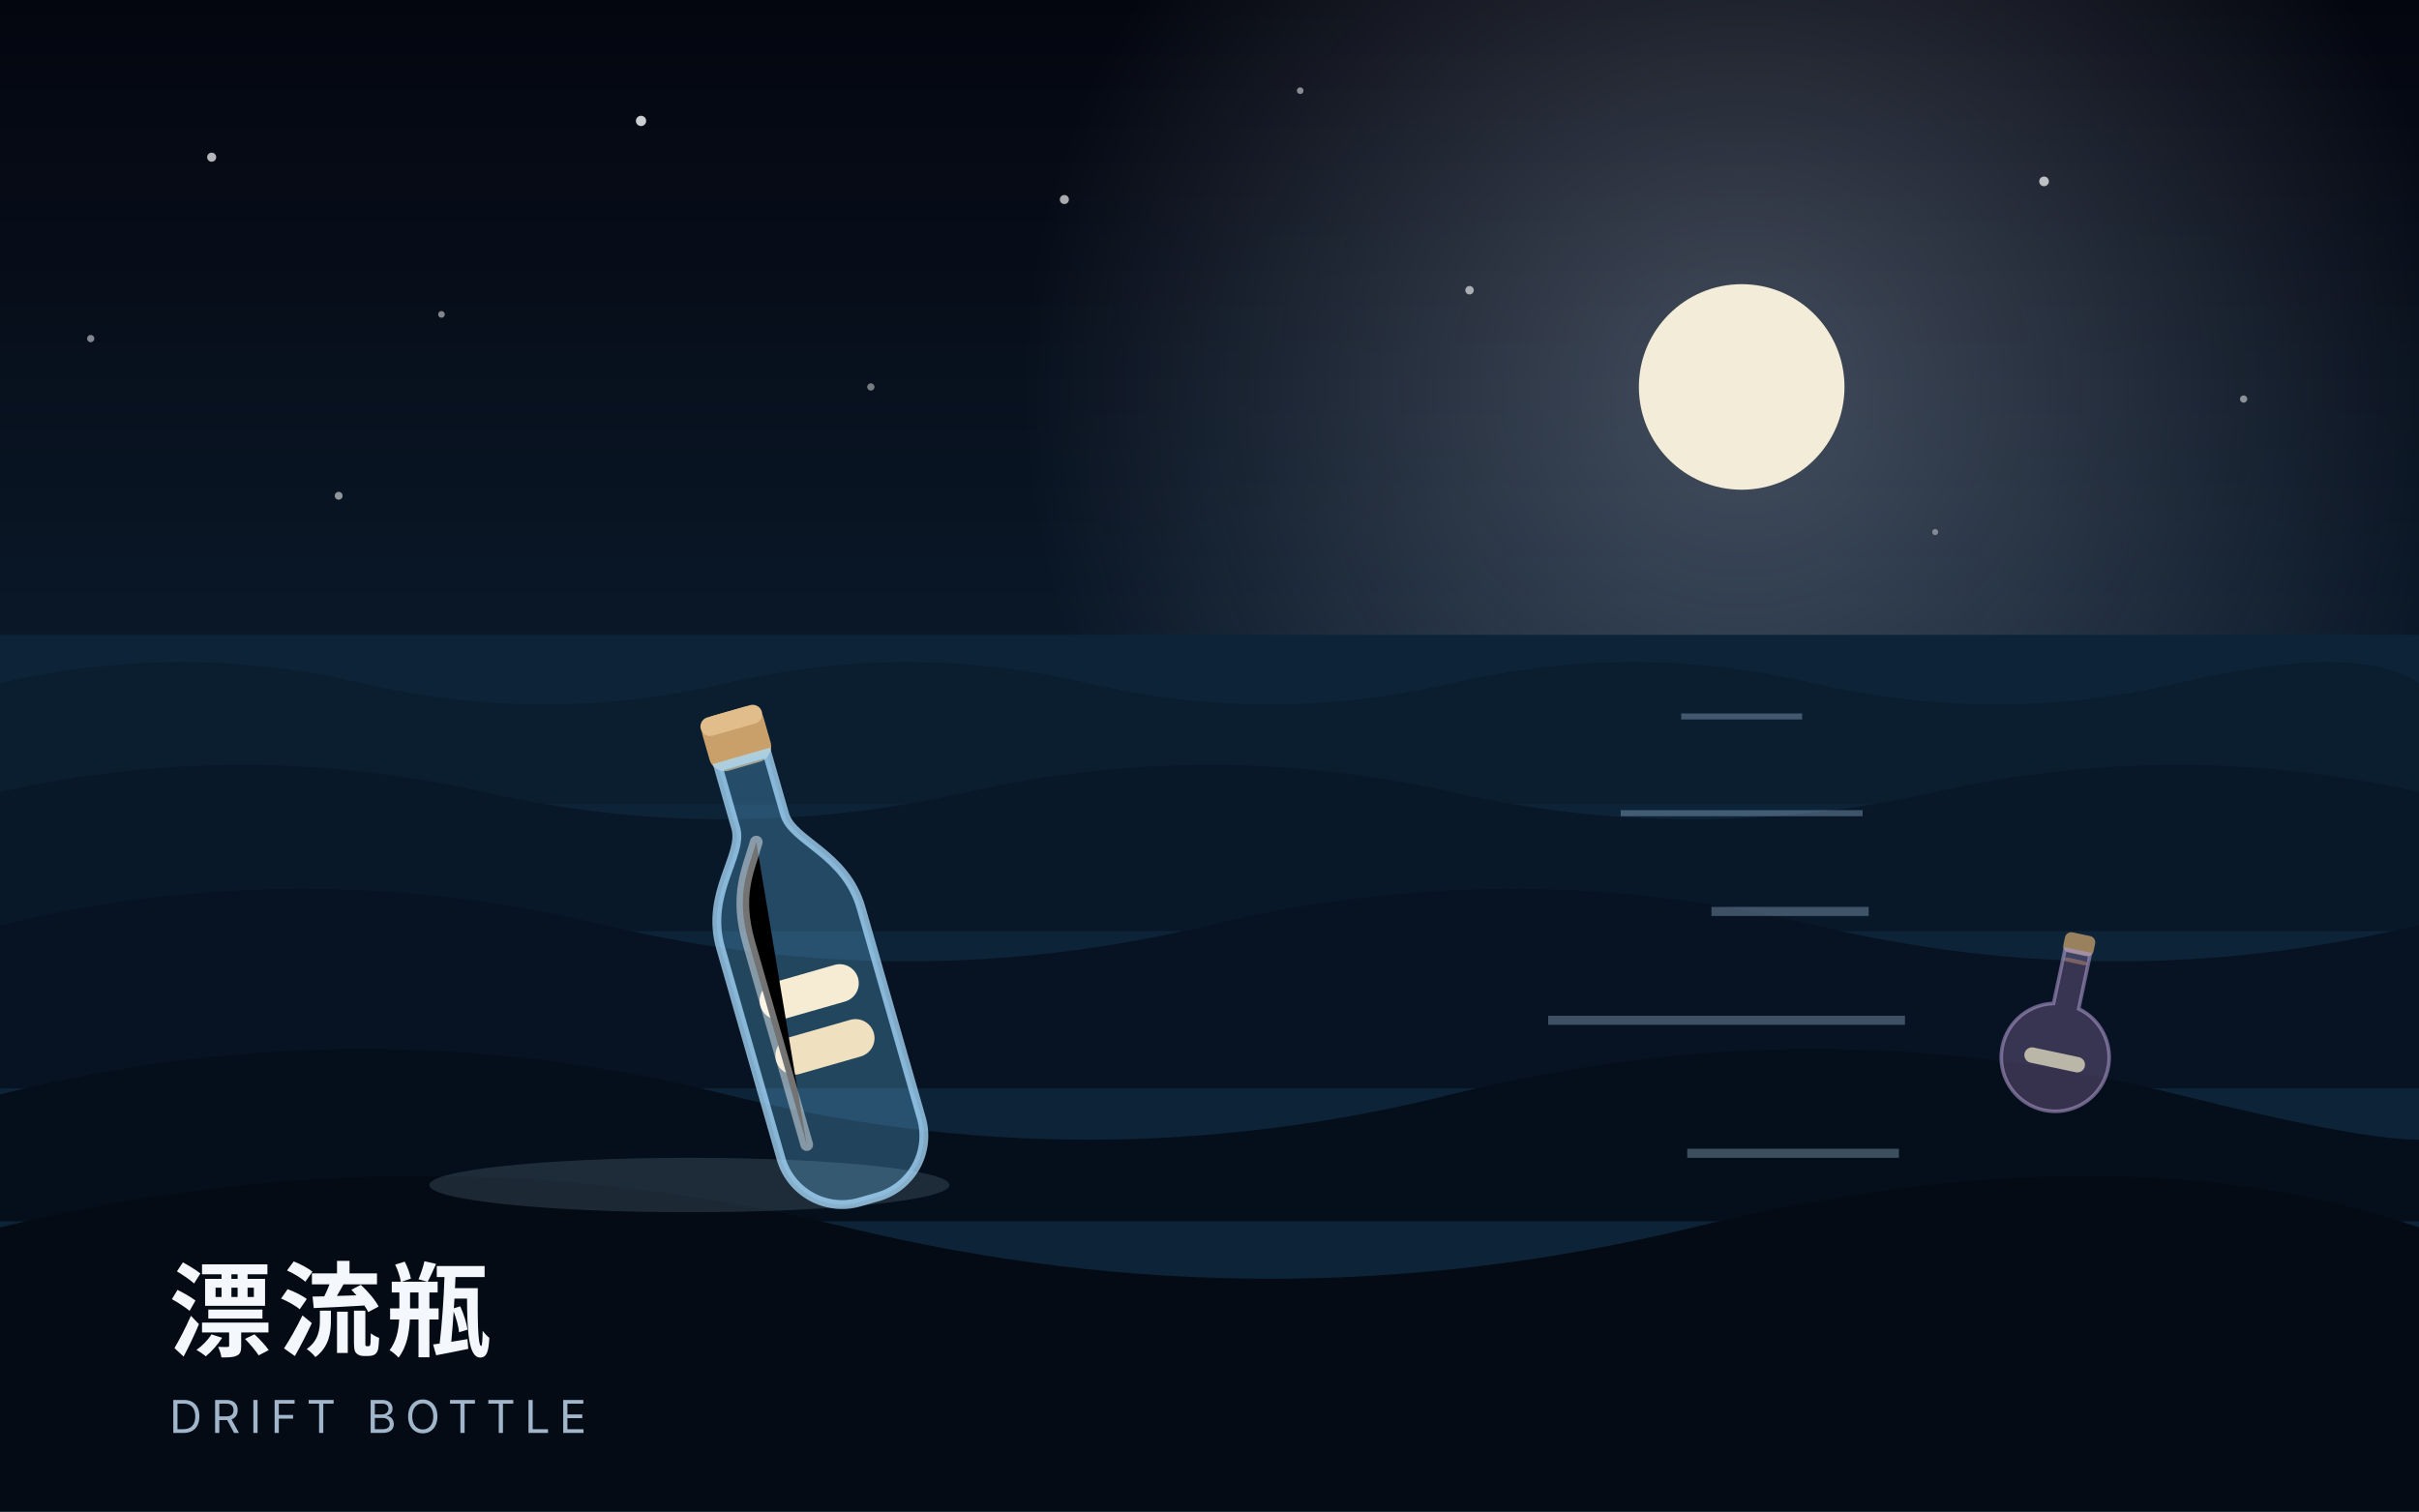
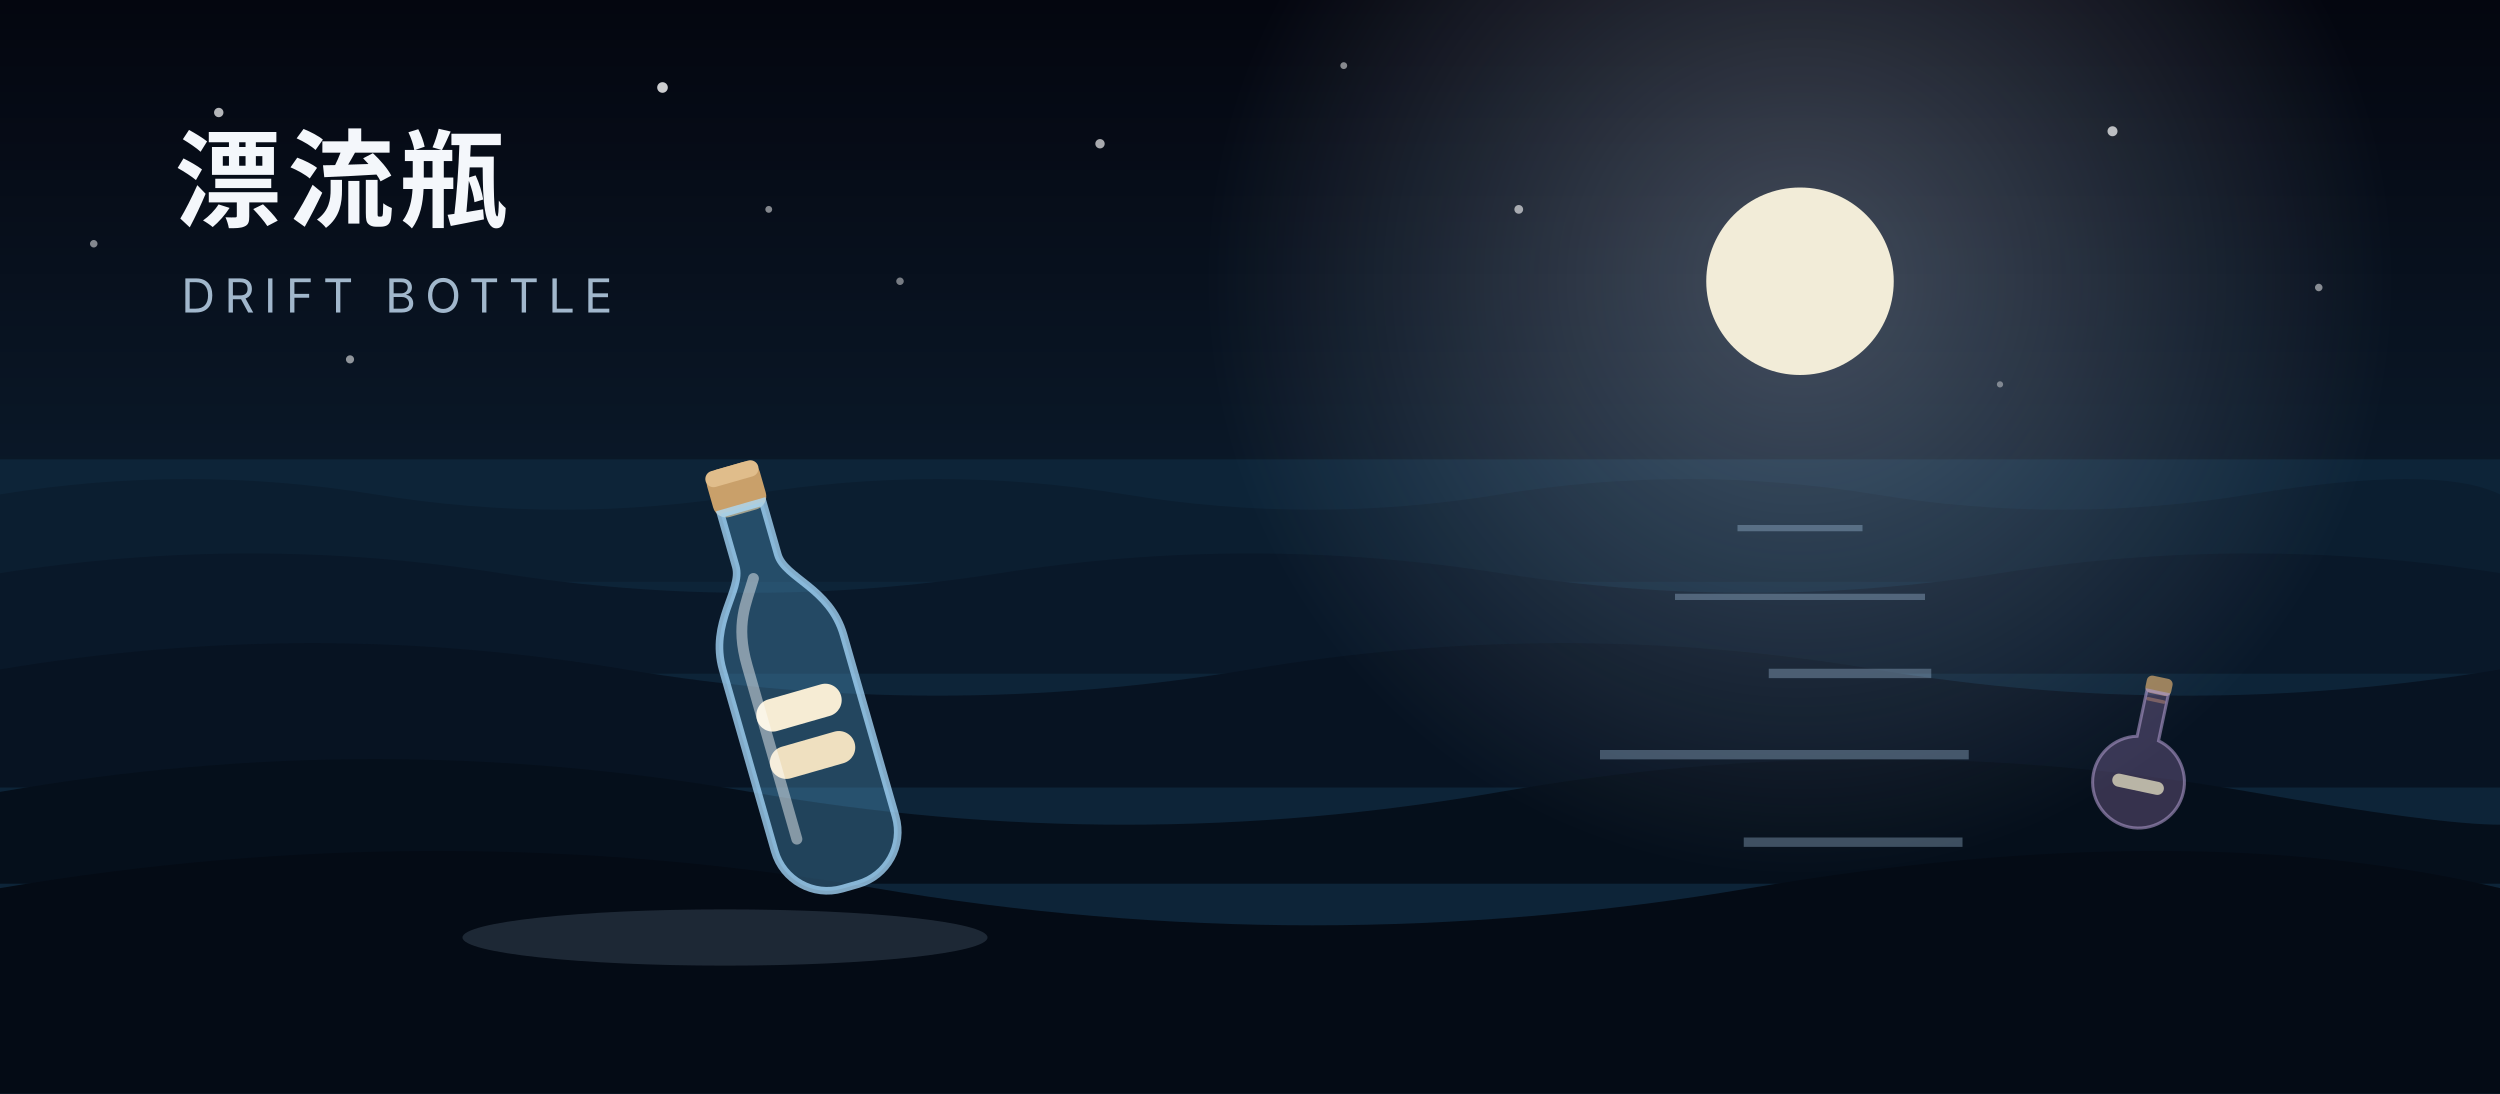
- <svg xmlns="http://www.w3.org/2000/svg" viewBox="0 0 800 500" width="800" height="500">
+ <svg xmlns="http://www.w3.org/2000/svg" viewBox="0 0 800 350" width="800" height="350">
  <defs>
    <linearGradient id="sky" x1="0" y1="0" x2="0" y2="1">
      <stop offset="0" stop-color="#04060f" />
      <stop offset="1" stop-color="#123049" />
    </linearGradient>
    <radialGradient id="moonGlow" cx="50%" cy="50%" r="50%">
      <stop offset="0" stop-color="#dce8ff" stop-opacity=".28" />
      <stop offset="1" stop-color="#dce8ff" stop-opacity="0" />
    </radialGradient>
    <clipPath id="frame">
-       <rect width="800" height="500" rx="0" />
+       <rect width="800" height="350" rx="0" />
    </clipPath>
  </defs>
  <g clip-path="url(#frame)">
-     <rect width="800" height="500" fill="url(#sky)" />
-     <circle cx="576" cy="128" r="240" fill="url(#moonGlow)" />
+     <g transform="scale(1 0.7)">
+       <rect width="800" height="500" fill="url(#sky)" />
+       <rect y="210" width="800" height="290" fill="#0d2438" />
+       <path d="M0 226q60-14 120 0t120 0 120 0 120 0 120 0 120 0 80 0v40H0z" fill="#0b1e30" />
+       <path d="M0 262q80-18 160 0t160 0 160 0 160 0 160 0v46H0z" fill="#091829" />
+       <path d="M0 306q100-24 200 0t200 0 200 0 200 0v54H0z" fill="#071322" />
+       <path d="M0 362q120-30 240 0t240 0 240 0 80 0v42H0z" fill="#050f1b" />
+       <path d="M0 406q140-34 280 0t280 0 240 0v94H0z" fill="#040b15" />
+     </g>
+     <circle cx="576" cy="90" r="190" fill="url(#moonGlow)" />
    <g fill="#ffffff">
-       <circle cx="70" cy="52" r="1.5" opacity=".7" />
-       <circle cx="146" cy="104" r="1.1" opacity=".5" />
-       <circle cx="212" cy="40" r="1.7" opacity=".8" />
-       <circle cx="288" cy="128" r="1.2" opacity=".45" />
-       <circle cx="352" cy="66" r="1.5" opacity=".65" />
-       <circle cx="430" cy="30" r="1.1" opacity=".5" />
-       <circle cx="486" cy="96" r="1.4" opacity=".6" />
-       <circle cx="676" cy="60" r="1.6" opacity=".7" />
-       <circle cx="742" cy="132" r="1.2" opacity=".5" />
-       <circle cx="112" cy="164" r="1.3" opacity=".55" />
-       <circle cx="640" cy="176" r="1" opacity=".4" />
-       <circle cx="30" cy="112" r="1.2" opacity=".5" />
+       <circle cx="70" cy="36" r="1.5" opacity=".7" />
+       <circle cx="246" cy="67" r="1.1" opacity=".5" />
+       <circle cx="212" cy="28" r="1.7" opacity=".8" />
+       <circle cx="288" cy="90" r="1.2" opacity=".45" />
+       <circle cx="352" cy="46" r="1.5" opacity=".65" />
+       <circle cx="430" cy="21" r="1.1" opacity=".5" />
+       <circle cx="486" cy="67" r="1.4" opacity=".6" />
+       <circle cx="676" cy="42" r="1.6" opacity=".7" />
+       <circle cx="742" cy="92" r="1.2" opacity=".5" />
+       <circle cx="112" cy="115" r="1.3" opacity=".55" />
+       <circle cx="640" cy="123" r="1" opacity=".4" />
+       <circle cx="30" cy="78" r="1.2" opacity=".5" />
    </g>
-     <circle cx="576" cy="128" r="34" fill="#f2ecd8" />
-     <rect y="210" width="800" height="290" fill="#0d2438" />
-     <path d="M0 226q60-14 120 0t120 0 120 0 120 0 120 0 120 0 80 0v40H0z" fill="#0b1e30" />
-     <path d="M0 262q80-18 160 0t160 0 160 0 160 0 160 0v46H0z" fill="#091829" />
-     <path d="M0 306q100-24 200 0t200 0 200 0 200 0v54H0z" fill="#071322" />
-     <path d="M0 362q120-30 240 0t240 0 240 0 80 0v42H0z" fill="#050f1b" />
-     <path d="M0 406q140-34 280 0t280 0 240 0v94H0z" fill="#040b15" />
+     <circle cx="576" cy="90" r="30" fill="#f2ecd8" />
    <g fill="#bee1ff" opacity=".3">
-       <rect x="556" y="236" width="40" height="2" />
-       <rect x="536" y="268" width="80" height="2" />
-       <rect x="566" y="300" width="52" height="3" />
-       <rect x="512" y="336" width="118" height="3" />
-       <rect x="558" y="380" width="70" height="3" />
+       <rect x="556" y="168" width="40" height="2" />
+       <rect x="536" y="190" width="80" height="2" />
+       <rect x="566" y="214" width="52" height="3" />
+       <rect x="512" y="240" width="118" height="3" />
+       <rect x="558" y="268" width="70" height="3" />
    </g>
-     <g transform="translate(196 246) rotate(-16) scale(2.1)">
+     <g transform="translate(196 158) rotate(-16) scale(1.75)">
      <rect x="17" y="1" width="10" height="9" rx="2.5" fill="#c9a06a" />
      <rect x="17" y="1" width="10" height="3" rx="1.5" fill="#e0bd8b" />
      <path d="M18 9h8v10c0 4.5 7.5 8.5 7.5 17.5V71a10 10 0 0 1-10 10h-3a10 10 0 0 1-10-10V36.5C10.5 27.5 18 23.5 18 19V9Z" fill="#5aa8d8" fill-opacity=".34" />
      <path d="M17 44h10a3 3 0 0 1 0 6H17a3 3 0 0 1 0-6Z" fill="#f6ecd4" />
      <path d="M17 53h10a3 3 0 0 1 0 6H17a3 3 0 0 1 0-6Z" fill="#efe0c0" />
      <path d="M18 9h8v10c0 4.5 7.5 8.5 7.5 17.5V71a10 10 0 0 1-10 10h-3a10 10 0 0 1-10-10V36.5C10.5 27.5 18 23.5 18 19V9Z" fill="none" stroke="#a9dcff" stroke-opacity=".75" stroke-width="1.4" />
-       <path d="M20.5 22c-2.5 4-5.5 7-5.5 15v33" stroke="#ffffff" stroke-opacity=".45" stroke-width="2" stroke-linecap="round" />
+       <path d="M20.5 22c-2.5 4-5.5 7-5.5 15v33" fill="none" stroke="#ffffff" stroke-opacity=".45" stroke-width="2" stroke-linecap="round" />
    </g>
-     <ellipse cx="228" cy="392" rx="86" ry="9" fill="#bee1ff" opacity=".14" />
-     <g transform="translate(672 296) rotate(12) scale(.85)" opacity=".75">
+     <ellipse cx="232" cy="300" rx="84" ry="9" fill="#bee1ff" opacity=".14" />
+     <g transform="translate(678 206) rotate(12) scale(.7)" opacity=".75">
      <rect x="16" y="11" width="12" height="8" rx="2.5" fill="#c9a06a" />
      <rect x="17.5" y="21" width="9" height="1.6" rx=".8" fill="#8d6b45" />
      <path d="M17 18h10v21.6a21 21 0 1 1-10 0V18Z" fill="#c79ae0" fill-opacity=".34" stroke="#e0c2ff" stroke-opacity=".6" stroke-width="1.4" />
      <path d="M13 58h18a3 3 0 0 1 0 6H13a3 3 0 0 1 0-6Z" fill="#f6ecd4" />
    </g>
-     <text x="56" y="446" fill="#f4f7fb" font-family="system-ui, -apple-system, Segoe UI, sans-serif" font-size="34" font-weight="600" letter-spacing="2">漂流瓶</text>
-     <text x="56" y="474" fill="#bcd4ea" font-family="system-ui, -apple-system, Segoe UI, sans-serif" font-size="15" letter-spacing="3" opacity=".85">DRIFT BOTTLE</text>
+     <text x="56" y="70" fill="#f4f7fb" font-family="system-ui, -apple-system, Segoe UI, sans-serif" font-size="34" font-weight="600" letter-spacing="2">漂流瓶</text>
+     <text x="58" y="100" fill="#bcd4ea" font-family="system-ui, -apple-system, Segoe UI, sans-serif" font-size="15" letter-spacing="3" opacity=".85">DRIFT BOTTLE</text>
  </g>
</svg>
